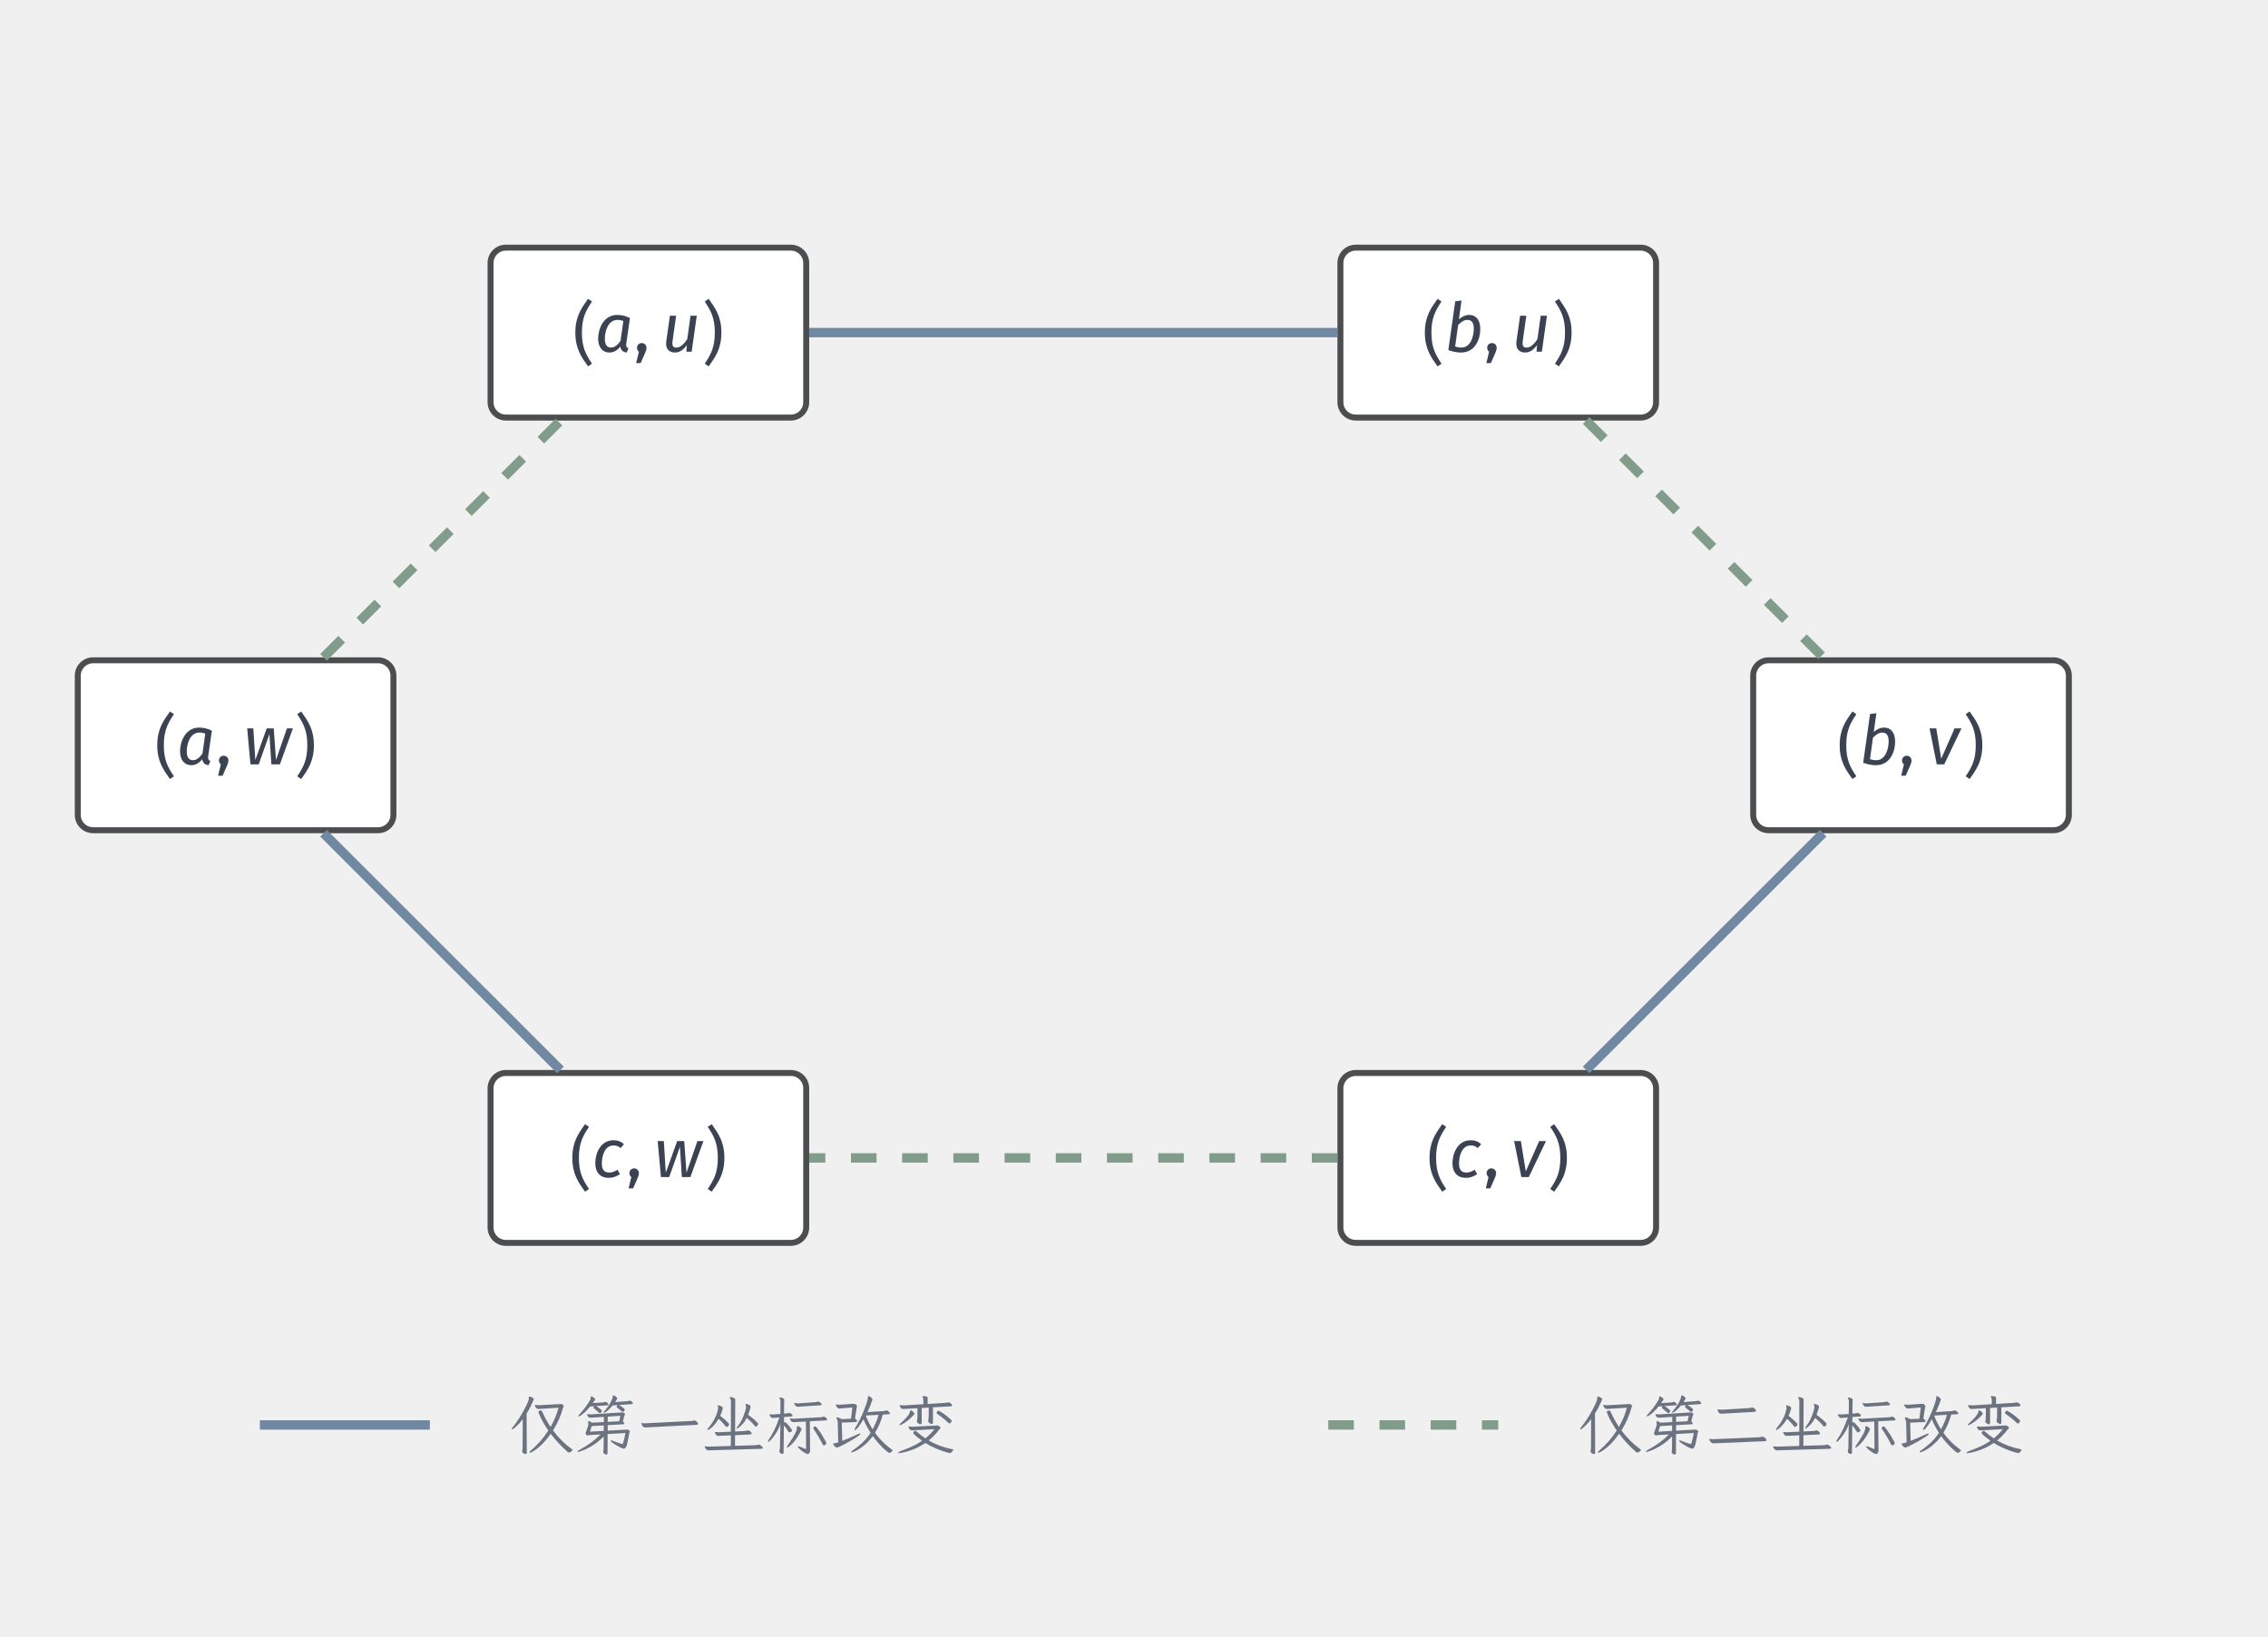
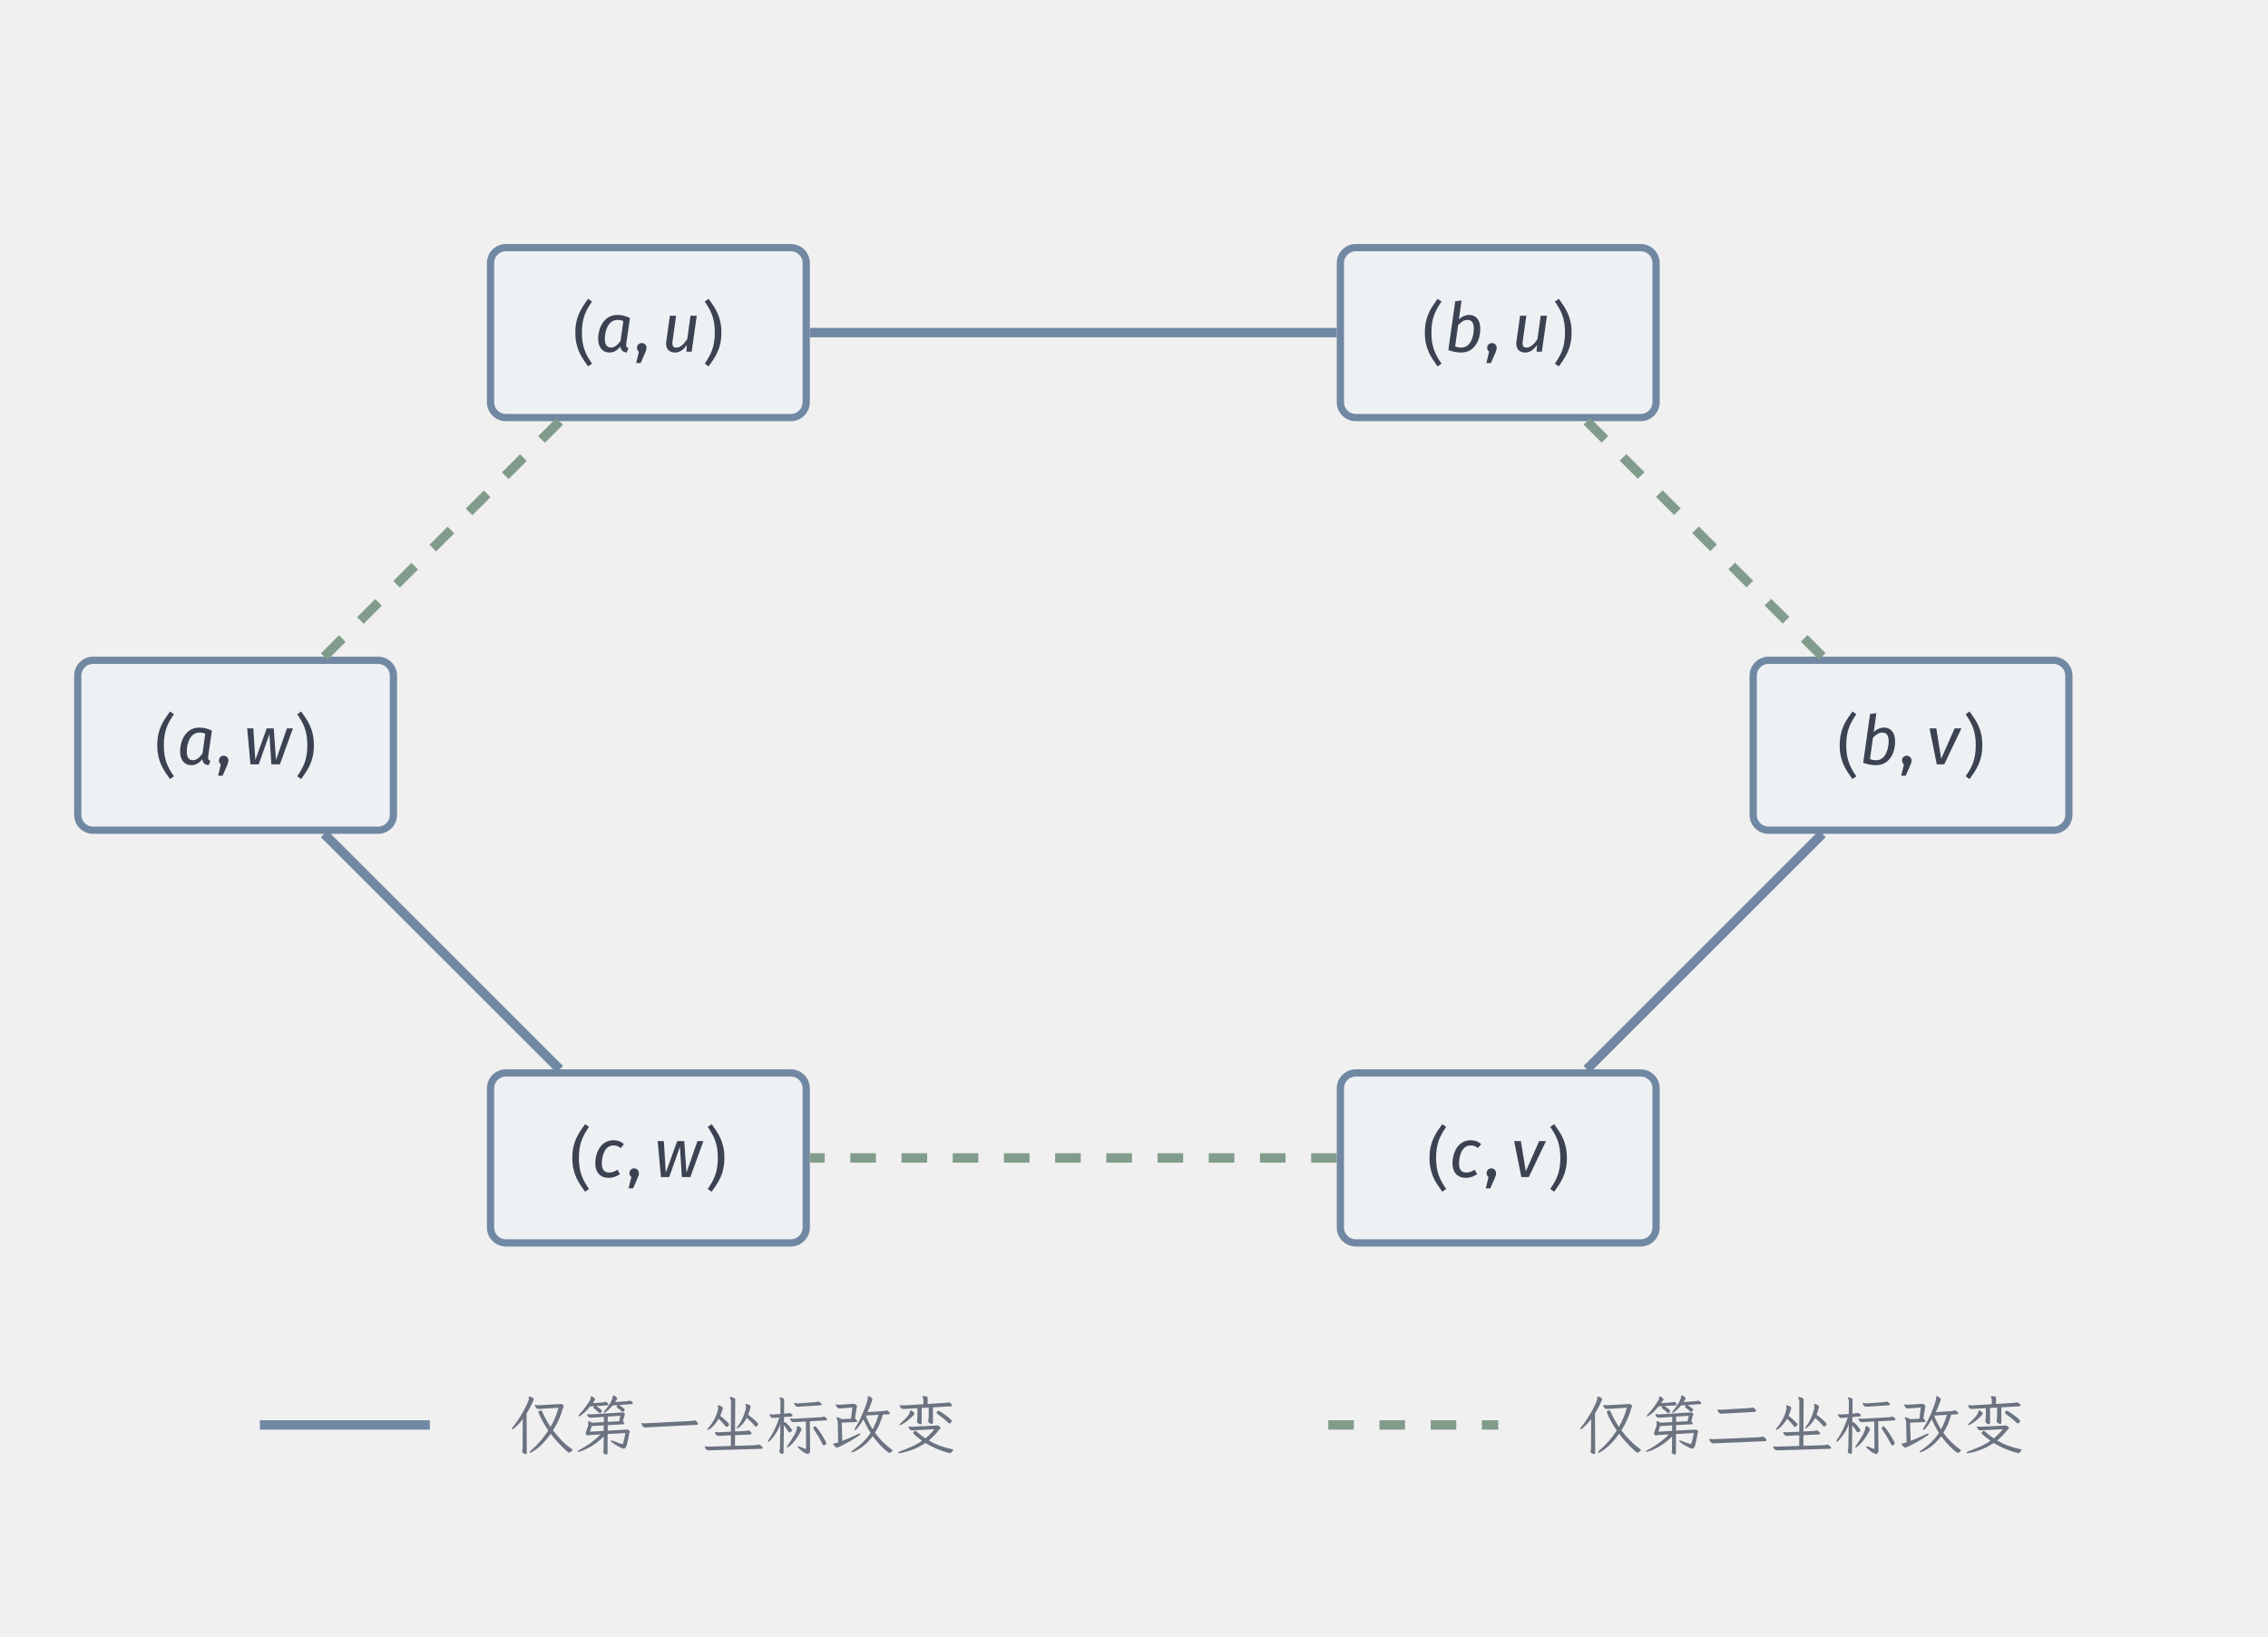
<svg xmlns="http://www.w3.org/2000/svg" xmlns:xlink="http://www.w3.org/1999/xlink" version="1.1" width="264.77" height="191.07" viewBox="0 0 264.77 191.07">
  <defs>
    <path id="font_1_9" d="M.226 .775C.128 .636 .04 .517 .04 .28 .04 .043 .128-.076 .226-.215L.284-.175C.194-.042 .136 .066 .136 .28 .136 .495 .194 .602 .284 .735L.226 .775Z" />
    <path id="font_1_1204" d="M.333 .466C.368 .466 .391 .461 .419 .449L.378 .158C.337 .103 .296 .061 .237 .061 .181 .061 .148 .101 .148 .189 .148 .307 .199 .466 .333 .466M.331 .539C.126 .539 .05 .334 .05 .19 .05 .069 .11-.012 .218-.012 .28-.012 .334 .023 .375 .076 .382 .019 .415-.005 .468-.012L.494 .051C.461 .064 .457 .083 .462 .12L.516 .494C.456 .523 .399 .539 .331 .539Z" />
    <path id="font_1_13" d="M.119 .127C.08 .127 .05 .096 .05 .058 .05 .034 .061 .013 .078-0L.038-.166H.104L.171-.013C.184 .016 .189 .036 .189 .058 .189 .096 .159 .127 .119 .127Z" />
    <path id="font_1_1223" d="M.2-.012C.273-.012 .325 .03 .374 .097L.367 0H.445L.519 .527H.428L.38 .184C.339 .123 .286 .06 .22 .06 .174 .06 .155 .085 .165 .157L.217 .527H.126L.073 .153C.058 .05 .107-.012 .2-.012Z" />
    <path id="font_1_10" d="M.098 .775 .04 .735C.13 .602 .188 .495 .188 .28 .188 .066 .13-.042 .04-.175L.098-.215C.196-.076 .284 .043 .284 .28 .284 .517 .196 .636 .098 .775Z" />
    <path id="font_1_1205" d="M.341 .466C.394 .466 .433 .433 .433 .339 .433 .221 .384 .061 .253 .061 .216 .061 .193 .065 .16 .077L.203 .39C.241 .43 .284 .466 .341 .466M.367 .539C.31 .539 .262 .516 .215 .475L.253 .75 .161 .739 .06 .023C.136-.002 .186-.012 .246-.012 .454-.012 .528 .184 .528 .332 .528 .465 .465 .539 .367 .539Z" />
    <path id="font_1_1224" d="M.514 .527H.414L.218 .083 .146 .527H.047L.153 0H.262L.514 .527Z" />
    <path id="font_1_1206" d="M.319 .539C.124 .539 .052 .341 .052 .203 .052 .068 .124-.012 .249-.012 .307-.012 .362 .006 .414 .043L.377 .107C.335 .081 .301 .066 .255 .066 .188 .066 .148 .104 .148 .196 .148 .305 .187 .463 .32 .463 .361 .463 .391 .452 .423 .424L.472 .481C.429 .522 .378 .539 .319 .539Z" />
    <path id="font_1_1225" d="M.728 .527H.64L.48 .064 .447 .527H.344L.177 .064 .148 .527H.058L.106 0H.227L.384 .444 .412 0H.537L.728 .527Z" />
    <path id="font_2_4656" d="M.299 .787V.791C.299 .798 .303 .801 .311 .801 .318 .801 .327 .799 .337 .794 .364 .783 .377 .771 .377 .758 .377 .755 .372 .743 .362 .721 .336 .66 .304 .598 .265 .537L.268-.076C.268-.09 .262-.097 .25-.097 .24-.097 .229-.093 .215-.084 .202-.075 .196-.065 .196-.052 .196-.049 .197-.041 .199-.031 .202-.02 .203-.005 .203 .014L.205 .449C.18 .414 .153 .384 .126 .357 .079 .31 .05 .287 .039 .287 .035 .287 .033 .289 .033 .294 .033 .299 .038 .307 .047 .32 .11 .399 .171 .491 .228 .597 .251 .64 .269 .677 .282 .708 .295 .739 .301 .758 .301 .766 .301 .775 .3 .782 .299 .787M.402 .67C.439 .667 .457 .666 .458 .666L.803 .685C.82 .685 .833 .677 .841 .661 .844 .655 .845 .65 .845 .647 .845 .644 .843 .64 .84 .635 .837 .631 .835 .628 .834 .625 .801 .502 .749 .385 .678 .273 .764 .157 .862 .059 .972-.02 .979-.024 .982-.028 .982-.033 .982-.038 .979-.044 .972-.05 .953-.065 .939-.073 .93-.073 .922-.073 .915-.071 .91-.067 .807 .023 .718 .119 .642 .22 .549 .088 .453-.006 .354-.062 .335-.073 .323-.079 .319-.079 .315-.079 .313-.076 .313-.069 .313-.062 .32-.053 .334-.04 .439 .049 .529 .153 .605 .271 .542 .362 .496 .444 .466 .516 .455 .543 .449 .557 .449 .56 .449 .568 .454 .574 .464 .578 .474 .582 .483 .584 .49 .584 .497 .584 .503 .579 .508 .568 .545 .483 .589 .403 .639 .327 .699 .431 .74 .531 .763 .627L.463 .608C.442 .608 .43 .61 .425 .614 .416 .622 .409 .632 .402 .643 .396 .653 .393 .661 .393 .664 .393 .668 .396 .67 .402 .67Z" />
    <path id="font_2_13105" d="M.61 .792 .611 .804C.612 .815 .616 .82 .622 .82 .629 .82 .637 .817 .645 .811 .654 .805 .663 .798 .67 .791 .677 .784 .681 .778 .681 .773 .681 .768 .68 .764 .677 .761L.648 .715 .832 .729C.849 .731 .86 .733 .866 .735 .872 .737 .877 .738 .88 .738 .883 .738 .888 .736 .895 .732 .915 .72 .925 .708 .925 .696 .925 .689 .918 .684 .904 .683L.711 .67C.77 .632 .799 .608 .799 .597 .799 .592 .795 .585 .788 .576 .781 .566 .775 .561 .768 .561 .762 .561 .754 .566 .743 .577 .732 .588 .714 .603 .687 .623 .677 .63 .672 .637 .672 .643 .672 .65 .677 .658 .687 .668L.61 .663C.577 .624 .544 .591 .509 .565 .494 .554 .483 .548 .477 .548 .472 .548 .469 .55 .469 .554 .469 .56 .477 .572 .494 .59 .511 .609 .528 .632 .546 .659 .582 .712 .603 .757 .61 .792M.277 .805C.285 .805 .297 .799 .312 .787 .328 .775 .336 .766 .336 .759 .336 .752 .323 .732 .298 .699L.448 .709C.461 .71 .471 .712 .479 .715 .488 .718 .495 .719 .499 .719 .505 .719 .511 .716 .518 .711 .525 .706 .532 .7 .536 .693 .542 .686 .544 .681 .544 .678 .544 .67 .537 .665 .522 .664L.353 .653C.362 .648 .379 .636 .404 .617 .429 .597 .442 .584 .442 .577 .442 .576 .44 .572 .437 .566 .428 .55 .419 .542 .409 .542 .405 .542 .395 .55 .38 .564 .364 .58 .344 .596 .32 .614 .313 .619 .309 .625 .309 .63 .309 .635 .313 .642 .322 .651L.258 .647C.209 .586 .162 .54 .115 .509 .097 .497 .085 .491 .08 .491 .075 .491 .073 .493 .073 .496 .073 .501 .078 .509 .087 .52 .152 .589 .209 .665 .258 .748 .264 .759 .267 .77 .267 .783V.791C.267 .8 .27 .805 .277 .805M.825 .285 .839 .286C.846 .286 .855 .282 .864 .275 .873 .268 .878 .262 .878 .255 .878 .248 .877 .244 .874 .241 .871 .238 .87 .235 .869 .232 .865 .199 .858 .161 .848 .119 .838 .077 .832 .05 .829 .038 .826 .026 .82 .015 .811 .003 .802-.008 .793-.013 .785-.013 .776-.013 .761-.008 .738 .002 .715 .012 .682 .03 .641 .056 .6 .082 .579 .101 .579 .112 .579 .115 .582 .117 .589 .117 .595 .117 .616 .11 .651 .096 .686 .081 .723 .069 .761 .06H.764C.767 .06 .769 .062 .77 .065 .789 .13 .802 .185 .809 .232L.531 .216 .53-.082C.53-.097 .524-.104 .512-.104 .498-.104 .486-.1 .477-.091 .468-.083 .463-.076 .463-.071V-.06C.463-.058 .464-.054 .465-.048 .467-.043 .468-.03 .468-.01V.006L.47 .177C.391 .098 .305 .035 .213-.01 .175-.029 .143-.042 .118-.05 .093-.059 .077-.063 .07-.063 .063-.063 .06-.062 .06-.059 .06-.052 .071-.043 .093-.031 .223 .039 .332 .119 .421 .21L.256 .2C.247 .199 .24 .198 .235 .197 .23 .195 .225 .194 .22 .194 .215 .194 .208 .197 .199 .202 .191 .208 .187 .214 .187 .221 .187 .228 .188 .233 .19 .238L.225 .341C.228 .35 .23 .359 .23 .37L.227 .402V.408C.227 .415 .23 .419 .235 .419 .243 .419 .26 .41 .287 .393L.472 .403 .473 .484 .286 .472C.282 .471 .278 .471 .274 .471H.264C.249 .471 .237 .475 .229 .483 .221 .491 .216 .499 .214 .507 .211 .516 .21 .521 .21 .523 .21 .526 .212 .527 .215 .527L.257 .523H.268L.749 .553H.758C.777 .553 .79 .549 .795 .541 .8 .533 .803 .527 .803 .524 .803 .521 .801 .517 .798 .513 .795 .509 .792 .505 .791 .501L.77 .415C.786 .397 .794 .385 .794 .38 .794 .374 .791 .371 .785 .37 .78 .369 .773 .369 .765 .368L.532 .355V.269L.825 .285M.73 .501 .533 .488 .532 .406 .712 .416 .73 .501M.471 .351 .282 .34 .255 .253 .47 .265 .471 .351Z" />
    <path id="font_2_4478" d="M.11 .383 .837 .42C.853 .421 .864 .423 .871 .426 .878 .429 .883 .43 .887 .43 .891 .43 .898 .427 .907 .421 .916 .416 .925 .409 .932 .4 .94 .392 .944 .385 .944 .378 .944 .367 .936 .361 .921 .36L.148 .32C.143 .319 .138 .319 .133 .319H.121C.108 .319 .098 .321 .091 .326 .08 .335 .072 .347 .066 .36 .062 .373 .059 .382 .059 .385 .059 .388 .06 .39 .062 .39 .065 .39 .07 .389 .078 .386 .086 .384 .097 .383 .11 .383Z" />
    <path id="font_2_6440" d="M.213 .248C.226 .245 .24 .244 .255 .244H.268L.457 .253 .458 .726C.458 .745 .453 .762 .443 .777 .44 .782 .438 .787 .438 .79 .438 .793 .441 .795 .447 .795 .453 .795 .462 .793 .474 .79 .508 .782 .525 .77 .525 .755L.522 .256 .676 .263C.691 .264 .702 .266 .709 .268 .717 .271 .723 .273 .728 .273 .733 .273 .739 .27 .748 .265 .757 .26 .764 .253 .771 .245 .778 .238 .781 .231 .781 .226 .781 .216 .773 .21 .758 .209L.522 .198 .521 .032 .833 .041C.852 .042 .866 .044 .875 .047 .885 .05 .892 .051 .897 .051 .902 .051 .91 .047 .919 .04 .929 .033 .938 .026 .945 .018 .952 .009 .956 .003 .956-.002 .956-.009 .948-.013 .931-.015L.115-.039C.096-.039 .082-.034 .072-.024 .063-.015 .056-.005 .053 .004L.048 .019C.048 .023 .05 .025 .053 .025 .056 .025 .062 .024 .07 .022 .079 .02 .09 .019 .105 .019L.456 .03 .457 .196 .287 .188 .264 .187C.25 .187 .24 .19 .233 .195 .227 .201 .221 .209 .215 .219 .21 .229 .207 .236 .207 .241 .207 .246 .209 .248 .213 .248M.576 .314C.567 .307 .559 .303 .554 .303 .549 .303 .547 .305 .547 .308 .547 .313 .555 .326 .572 .348 .59 .37 .607 .398 .624 .431 .641 .465 .657 .503 .671 .545 .686 .587 .693 .616 .693 .632 .693 .649 .692 .66 .689 .666 .686 .673 .685 .678 .685 .681 .685 .685 .687 .687 .692 .687 .697 .687 .705 .685 .716 .682 .749 .671 .766 .658 .766 .644 .766 .638 .761 .62 .752 .59 .743 .56 .734 .536 .727 .517 .786 .474 .834 .432 .871 .393 .879 .385 .883 .377 .883 .37 .883 .363 .878 .354 .868 .345 .858 .336 .85 .331 .845 .331 .84 .331 .828 .343 .809 .368 .789 .393 .755 .426 .705 .468 .672 .404 .629 .353 .576 .314M.266 .454C.247 .421 .226 .391 .203 .365 .18 .338 .158 .317 .138 .302 .118 .287 .105 .28 .099 .28 .093 .28 .09 .282 .09 .285 .09 .29 .094 .297 .103 .308 .174 .393 .221 .476 .244 .558 .253 .589 .258 .609 .258 .619 .258 .63 .257 .638 .254 .645 .251 .651 .25 .656 .25 .66 .25 .663 .252 .665 .257 .665 .262 .665 .27 .663 .281 .66 .314 .649 .331 .636 .331 .622 .331 .615 .326 .597 .316 .569 .307 .541 .298 .518 .29 .501 .344 .46 .386 .422 .417 .388 .425 .38 .429 .372 .429 .365 .429 .358 .424 .349 .414 .34 .404 .331 .396 .326 .391 .326 .386 .326 .379 .331 .37 .342 .34 .381 .305 .419 .266 .454Z" />
    <path id="font_2_9625" d="M.28-.071C.28-.087 .274-.095 .261-.095 .26-.095 .256-.094 .248-.092 .226-.085 .215-.072 .215-.055 .215-.052 .216-.044 .219-.032 .222-.02 .224-.003 .224 .018L.225 .046C.225 .065 .225 .089 .225 .118 .226 .147 .226 .178 .227 .21 .227 .241 .228 .271 .229 .298 .229 .326 .23 .347 .23 .361L.231 .375C.212 .308 .171 .235 .108 .156 .075 .115 .054 .094 .044 .094 .04 .094 .038 .097 .038 .104 .038 .112 .042 .12 .049 .13 .112 .219 .167 .334 .215 .475L.141 .469C.13 .468 .121 .467 .112 .467 .103 .467 .096 .469 .091 .472 .078 .483 .068 .497 .062 .512 .061 .513 .061 .515 .061 .518 .061 .523 .064 .525 .069 .525H.074C.086 .523 .097 .522 .108 .522H.12L.23 .53 .232 .731C.232 .743 .229 .753 .223 .762 .218 .771 .215 .777 .215 .78 .215 .785 .219 .788 .227 .788 .234 .788 .245 .785 .259 .78 .273 .775 .282 .771 .285 .766 .288 .762 .29 .756 .29 .749L.287 .535 .329 .538C.346 .54 .356 .542 .361 .544 .365 .545 .369 .546 .374 .546 .378 .546 .387 .541 .4 .532 .413 .523 .42 .514 .42 .505 .42 .496 .413 .491 .399 .49L.287 .481 .286 .394C.291 .399 .297 .401 .303 .401 .308 .401 .317 .395 .33 .382 .361 .351 .385 .32 .404 .291 .409 .285 .412 .278 .412 .271 .412 .264 .407 .257 .396 .251 .385 .245 .377 .242 .371 .242 .365 .242 .358 .248 .351 .259 .33 .296 .308 .327 .285 .352L.28-.071M.488 .318C.487 .34 .499 .345 .522 .334 .531 .329 .54 .321 .55 .311 .561 .3 .563 .289 .557 .276 .524 .21 .492 .158 .461 .118 .43 .079 .403 .051 .382 .033 .361 .016 .347 .006 .341 .005 .336 .004 .333 .006 .333 .012 .332 .019 .341 .036 .36 .061 .379 .087 .405 .128 .438 .184 .472 .24 .489 .283 .488 .312V.318M.931 .046C.922 .039 .913 .037 .904 .04 .896 .043 .89 .051 .887 .062 .848 .139 .802 .217 .748 .296 .739 .308 .744 .32 .763 .332 .769 .336 .775 .337 .78 .335 .785 .333 .802 .313 .83 .275 .859 .237 .895 .178 .94 .097 .952 .074 .949 .057 .931 .046M.519 .643H.498C.479 .643 .464 .655 .453 .678 .448 .687 .445 .694 .445 .697 .445 .701 .447 .703 .45 .703 .453 .703 .458 .702 .465 .699 .472 .696 .483 .695 .5 .695H.508L.767 .713C.79 .716 .804 .718 .809 .72 .815 .723 .82 .724 .824 .724 .828 .724 .834 .721 .842 .716 .865 .699 .876 .686 .876 .676 .876 .671 .869 .667 .855 .665 .635 .65 .523 .643 .519 .643M.694-.016 .695-.046C.695-.057 .692-.068 .684-.079 .677-.09 .669-.096 .658-.096 .647-.096 .632-.09 .611-.078 .59-.067 .567-.05 .541-.027 .515-.005 .502 .01 .502 .018 .502 .022 .506 .024 .514 .024 .522 .024 .538 .018 .563 .007 .588-.005 .611-.014 .632-.02L.63 .292 .629 .347V.412L.466 .403C.461 .402 .457 .402 .453 .402H.441C.425 .402 .414 .405 .407 .41 .389 .429 .38 .445 .38 .456 .38 .46 .382 .462 .385 .462 .388 .462 .393 .461 .4 .458 .408 .456 .419 .455 .434 .455H.442L.853 .478C.872 .479 .885 .481 .892 .484 .899 .487 .904 .489 .91 .489 .915 .489 .921 .486 .93 .48 .939 .474 .946 .467 .952 .46 .958 .453 .961 .447 .961 .443 .961 .435 .954 .43 .941 .429L.691 .415V.295L.694-.016Z" />
    <path id="font_2_9079" d="M.303 .152C.326 .161 .358 .176 .398 .195 .44 .214 .463 .224 .47 .224 .477 .224 .48 .222 .48 .217 .48 .21 .472 .202 .457 .191 .442 .181 .414 .163 .373 .137 .332 .112 .282 .083 .223 .052 .164 .021 .127 .005 .114 .005 .101 .005 .087 .014 .074 .031 .061 .048 .054 .058 .054 .063 .054 .066 .056 .068 .061 .068 .078 .069 .102 .075 .134 .086L.127 .386V.391C.127 .416 .12 .439 .107 .462 .106 .465 .105 .467 .105 .47 .105 .475 .11 .477 .119 .477 .129 .477 .153 .468 .192 .449L.334 .455 .355 .631 .185 .617C.172 .616 .16 .615 .149 .615 .129 .615 .112 .632 .097 .666 .096 .67 .095 .672 .095 .673 .095 .677 .097 .679 .1 .679 .103 .679 .107 .678 .113 .676 .118 .675 .131 .674 .15 .674H.165L.369 .688H.374C.391 .688 .404 .683 .413 .674 .423 .665 .427 .657 .427 .651 .427 .645 .426 .64 .425 .637 .424 .634 .423 .63 .422 .627L.396 .461C.419 .441 .43 .426 .43 .416 .43 .409 .423 .405 .409 .403L.189 .394 .197 .109C.228 .121 .264 .135 .303 .152M.528 .446C.461 .334 .417 .278 .394 .278 .391 .278 .389 .28 .389 .285 .389 .29 .393 .3 .401 .314 .452 .396 .497 .487 .537 .589 .577 .69 .597 .755 .597 .784V.791C.597 .793 .597 .795 .596 .798V.8C.596 .805 .6 .808 .607 .808 .614 .808 .623 .804 .633 .798 .643 .791 .652 .783 .659 .774 .666 .766 .67 .76 .67 .757 .67 .755 .662 .732 .646 .689 .63 .646 .612 .603 .591 .559L.833 .574C.845 .575 .856 .577 .867 .58 .877 .584 .885 .586 .89 .586 .895 .586 .902 .583 .911 .576 .92 .569 .927 .562 .933 .554 .939 .546 .942 .54 .942 .536 .942 .53 .935 .526 .92 .525L.831 .52C.802 .415 .761 .32 .708 .235 .78 .135 .868 .047 .973-.028 .98-.033 .983-.038 .983-.041 .983-.045 .977-.052 .964-.063 .951-.074 .941-.079 .934-.079 .922-.079 .887-.052 .83 .003 .773 .058 .721 .118 .674 .183L.66 .165C.598 .086 .531 .025 .46-.018 .429-.037 .404-.05 .383-.059 .363-.067 .35-.071 .345-.071 .34-.071 .337-.069 .337-.065 .337-.059 .344-.051 .359-.041 .489 .049 .582 .141 .639 .235 .588 .317 .551 .387 .528 .446M.565 .505C.588 .439 .623 .367 .671 .29 .714 .369 .745 .444 .764 .516L.565 .505Z" />
    <path id="font_2_5692" d="M.444 .111C.351 .178 .305 .22 .305 .235 .305 .242 .309 .248 .318 .255 .327 .263 .334 .266 .339 .266 .345 .266 .352 .262 .36 .254 .403 .215 .448 .18 .496 .148 .551 .193 .598 .241 .637 .292L.314 .274C.309 .273 .305 .273 .301 .273H.289C.273 .273 .262 .277 .255 .285 .248 .293 .242 .302 .238 .311 .234 .321 .232 .328 .232 .331 .232 .334 .233 .335 .236 .335 .239 .335 .244 .334 .251 .333 .259 .331 .271 .33 .288 .33H.303L.668 .349 .683 .35C.692 .35 .703 .346 .714 .337 .726 .328 .732 .32 .732 .312 .732 .305 .729 .299 .723 .295 .717 .291 .713 .287 .71 .284 .661 .219 .607 .162 .548 .115 .659 .05 .78 .005 .911-.02 .925-.023 .932-.026 .932-.031L.924-.044C.907-.07 .89-.083 .875-.083L.841-.073C.776-.056 .713-.033 .652-.006 .591 .021 .538 .049 .495 .076 .412 .019 .32-.025 .219-.054 .18-.065 .148-.073 .125-.077 .102-.081 .09-.083 .089-.083 .077-.083 .071-.081 .071-.076 .071-.069 .083-.061 .106-.052 .169-.029 .228-.004 .285 .021 .341 .046 .394 .076 .444 .111M.84 .404C.795 .447 .742 .489 .683 .53 .674 .536 .67 .541 .67 .546 .67 .55 .673 .557 .679 .566 .686 .576 .692 .581 .697 .581 .703 .581 .719 .573 .745 .557 .771 .541 .805 .517 .846 .484 .887 .451 .908 .429 .908 .42 .908 .414 .904 .406 .895 .396 .887 .386 .88 .381 .873 .381 .867 .381 .856 .389 .84 .404M.313 .555C.32 .546 .324 .54 .324 .535 .324 .524 .301 .498 .254 .456 .207 .415 .164 .384 .124 .364 .112 .358 .103 .355 .098 .355 .093 .355 .09 .357 .09 .36 .09 .365 .096 .373 .109 .384 .202 .466 .251 .528 .256 .57 .257 .581 .26 .586 .267 .586 .278 .586 .293 .576 .313 .555M.458 .808C.507 .808 .531 .8 .531 .784V.686L.796 .702C.818 .704 .832 .706 .839 .708 .846 .71 .852 .711 .857 .711 .862 .711 .87 .708 .879 .703 .901 .69 .912 .678 .912 .667 .912 .656 .906 .65 .895 .649L.625 .634 .614 .633V.402C.614 .382 .608 .372 .595 .372 .589 .372 .581 .375 .57 .382 .56 .388 .552 .394 .547 .398 .542 .404 .54 .41 .54 .417 .545 .454 .548 .483 .548 .506V.629L.459 .624 .438 .623V.398C.438 .378 .432 .368 .419 .368 .413 .368 .405 .371 .395 .377 .384 .384 .376 .389 .371 .394 .366 .399 .364 .406 .364 .413 .369 .439 .372 .469 .372 .502V.62L.19 .609C.177 .608 .163 .607 .15 .607 .137 .607 .126 .611 .119 .618 .112 .625 .106 .634 .101 .643 .096 .653 .094 .66 .094 .663 .094 .667 .096 .669 .101 .669 .12 .666 .138 .664 .154 .664H.167L.465 .682 .464 .75C.464 .767 .461 .778 .456 .785 .451 .793 .448 .798 .448 .802 .448 .806 .451 .808 .458 .808Z" />
    <path id="font_2_4602" d="M.271 .535C.266 .534 .261 .534 .256 .534H.24C.225 .534 .215 .537 .208 .542 .201 .548 .194 .557 .189 .569 .184 .581 .181 .59 .181 .594 .181 .6 .183 .602 .188 .602 .19 .602 .194 .601 .201 .599 .209 .597 .221 .596 .238 .596H.251L.672 .621C.686 .622 .697 .625 .706 .628 .715 .631 .721 .632 .725 .632 .729 .632 .736 .629 .745 .623 .769 .608 .781 .593 .781 .578 .781 .569 .772 .563 .755 .562L.271 .535M.108 .135 .821 .165C.839 .166 .853 .169 .863 .171 .872 .174 .879 .176 .883 .176 .888 .176 .895 .173 .905 .167 .915 .161 .924 .154 .932 .145 .94 .136 .944 .129 .944 .122 .944 .111 .936 .105 .919 .104L.152 .072C.145 .071 .139 .071 .134 .071H.12C.104 .071 .094 .073 .089 .076 .084 .08 .077 .088 .067 .099 .057 .11 .052 .12 .052 .128 .052 .137 .054 .141 .057 .141 .061 .141 .067 .14 .074 .138 .081 .136 .093 .135 .108 .135Z" />
  </defs>
-   <path transform="matrix(1,0,0,-1,36.008,177.739)" d="M56.317 148.82H23.053C22.063 148.82 21.26 148.017 21.26 147.027V130.771C21.26 129.78 22.063 128.977 23.053 128.977H56.317C57.308 128.977 58.111 129.78 58.111 130.771V147.027C58.111 148.017 57.308 148.82 56.317 148.82ZM21.26 128.977" fill="#ffffff" />
-   <path transform="matrix(1,0,0,-1,36.008,177.739)" stroke-width=".697" stroke-linecap="butt" stroke-miterlimit="10" stroke-linejoin="miter" fill="none" stroke="#4c4d4f" d="M56.317 148.82H23.053C22.063 148.82 21.26 148.017 21.26 147.027V130.771C21.26 129.78 22.063 128.977 23.053 128.977H56.317C57.308 128.977 58.111 129.78 58.111 130.771V147.027C58.111 148.017 57.308 148.82 56.317 148.82ZM21.26 128.977" />
+   <path transform="matrix(1,0,0,-1,36.008,177.739)" d="M56.317 148.82H23.053C22.063 148.82 21.26 148.017 21.26 147.027V130.771C21.26 129.78 22.063 128.977 23.053 128.977H56.317C57.308 128.977 58.111 129.78 58.111 130.771V147.027C58.111 148.017 57.308 148.82 56.317 148.82ZM21.26 128.977" fill="#eef1f4" />
+   <path transform="matrix(1,0,0,-1,36.008,177.739)" stroke-width=".847" stroke-linecap="butt" stroke-miterlimit="10" stroke-linejoin="miter" fill="none" stroke="#7188a3" d="M56.317 148.82H23.053C22.063 148.82 21.26 148.017 21.26 147.027V130.771C21.26 129.78 22.063 128.977 23.053 128.977H56.317C57.308 128.977 58.111 129.78 58.111 130.771V147.027C58.111 148.017 57.308 148.82 56.317 148.82ZM21.26 128.977" />
  <use data-text="(" xlink:href="#font_1_9" transform="matrix(7.9701,0,0,-7.9701,66.84799,41.07201)" fill="#3b4252" />
  <use data-text="𝑎" xlink:href="#font_1_1204" transform="matrix(7.9701,0,0,-7.9701,69.43031,41.07201)" fill="#3b4252" />
  <use data-text="," xlink:href="#font_1_13" transform="matrix(7.9701,0,0,-7.9701,73.9653,41.07201)" fill="#3b4252" />
  <use data-text="𝑢" xlink:href="#font_1_1223" transform="matrix(7.9701,0,0,-7.9701,77.20116,41.07201)" fill="#3b4252" />
  <use data-text=")" xlink:href="#font_1_10" transform="matrix(7.9701,0,0,-7.9701,81.95134,41.07201)" fill="#3b4252" />
-   <path transform="matrix(1,0,0,-1,36.008,177.739)" d="M155.531 148.82H122.267C121.276 148.82 120.473 148.017 120.473 147.027V130.771C120.473 129.78 121.276 128.977 122.267 128.977H155.531C156.521 128.977 157.324 129.78 157.324 130.771V147.027C157.324 148.017 156.521 148.82 155.531 148.82ZM120.473 128.977" fill="#ffffff" />
-   <path transform="matrix(1,0,0,-1,36.008,177.739)" stroke-width=".697" stroke-linecap="butt" stroke-miterlimit="10" stroke-linejoin="miter" fill="none" stroke="#4c4d4f" d="M155.531 148.82H122.267C121.276 148.82 120.473 148.017 120.473 147.027V130.771C120.473 129.78 121.276 128.977 122.267 128.977H155.531C156.521 128.977 157.324 129.78 157.324 130.771V147.027C157.324 148.017 156.521 148.82 155.531 148.82ZM120.473 128.977" />
+   <path transform="matrix(1,0,0,-1,36.008,177.739)" d="M155.531 148.82H122.267C121.276 148.82 120.473 148.017 120.473 147.027V130.771C120.473 129.78 121.276 128.977 122.267 128.977H155.531C156.521 128.977 157.324 129.78 157.324 130.771V147.027C157.324 148.017 156.521 148.82 155.531 148.82ZM120.473 128.977" fill="#eef1f4" />
+   <path transform="matrix(1,0,0,-1,36.008,177.739)" stroke-width=".847" stroke-linecap="butt" stroke-miterlimit="10" stroke-linejoin="miter" fill="none" stroke="#7188a3" d="M155.531 148.82H122.267C121.276 148.82 120.473 148.017 120.473 147.027V130.771C120.473 129.78 121.276 128.977 122.267 128.977H155.531C156.521 128.977 157.324 129.78 157.324 130.771V147.027C157.324 148.017 156.521 148.82 155.531 148.82ZM120.473 128.977" />
  <use data-text="(" xlink:href="#font_1_9" transform="matrix(7.9701,0,0,-7.9701,166.021,41.07201)" fill="#3b4252" />
  <use data-text="𝑏" xlink:href="#font_1_1205" transform="matrix(7.9701,0,0,-7.9701,168.6033,41.07201)" fill="#3b4252" />
  <use data-text="," xlink:href="#font_1_13" transform="matrix(7.9701,0,0,-7.9701,173.218,41.07201)" fill="#3b4252" />
  <use data-text="𝑢" xlink:href="#font_1_1223" transform="matrix(7.9701,0,0,-7.9701,176.4539,41.07201)" fill="#3b4252" />
  <use data-text=")" xlink:href="#font_1_10" transform="matrix(7.9701,0,0,-7.9701,181.204,41.07201)" fill="#3b4252" />
-   <path transform="matrix(1,0,0,-1,36.008,177.739)" d="M203.72 100.631H170.456C169.465 100.631 168.663 99.828 168.663 98.837V82.581C168.663 81.591 169.465 80.788 170.456 80.788H203.72C204.711 80.788 205.513 81.591 205.513 82.581V98.837C205.513 99.828 204.711 100.631 203.72 100.631ZM168.663 80.788" fill="#ffffff" />
-   <path transform="matrix(1,0,0,-1,36.008,177.739)" stroke-width=".697" stroke-linecap="butt" stroke-miterlimit="10" stroke-linejoin="miter" fill="none" stroke="#4c4d4f" d="M203.72 100.631H170.456C169.465 100.631 168.663 99.828 168.663 98.837V82.581C168.663 81.591 169.465 80.788 170.456 80.788H203.72C204.711 80.788 205.513 81.591 205.513 82.581V98.837C205.513 99.828 204.711 100.631 203.72 100.631ZM168.663 80.788" />
+   <path transform="matrix(1,0,0,-1,36.008,177.739)" d="M203.72 100.631H170.456C169.465 100.631 168.663 99.828 168.663 98.837V82.581C168.663 81.591 169.465 80.788 170.456 80.788H203.72C204.711 80.788 205.513 81.591 205.513 82.581V98.837C205.513 99.828 204.711 100.631 203.72 100.631ZM168.663 80.788" fill="#eef1f4" />
+   <path transform="matrix(1,0,0,-1,36.008,177.739)" stroke-width=".847" stroke-linecap="butt" stroke-miterlimit="10" stroke-linejoin="miter" fill="none" stroke="#7188a3" d="M203.72 100.631H170.456C169.465 100.631 168.663 99.828 168.663 98.837V82.581C168.663 81.591 169.465 80.788 170.456 80.788H203.72C204.711 80.788 205.513 81.591 205.513 82.581V98.837C205.513 99.828 204.711 100.631 203.72 100.631ZM168.663 80.788" />
  <use data-text="(" xlink:href="#font_1_9" transform="matrix(7.9701,0,0,-7.9701,214.45,89.26102)" fill="#3b4252" />
  <use data-text="𝑏" xlink:href="#font_1_1205" transform="matrix(7.9701,0,0,-7.9701,217.0323,89.26102)" fill="#3b4252" />
  <use data-text="," xlink:href="#font_1_13" transform="matrix(7.9701,0,0,-7.9701,221.647,89.26102)" fill="#3b4252" />
  <use data-text="𝑣" xlink:href="#font_1_1224" transform="matrix(7.9701,0,0,-7.9701,224.8829,89.26102)" fill="#3b4252" />
  <use data-text=")" xlink:href="#font_1_10" transform="matrix(7.9701,0,0,-7.9701,229.1548,89.26102)" fill="#3b4252" />
-   <path transform="matrix(1,0,0,-1,36.008,177.739)" d="M155.531 52.441H122.267C121.276 52.441 120.473 51.639 120.473 50.648V34.392C120.473 33.401 121.276 32.599 122.267 32.599H155.531C156.521 32.599 157.324 33.401 157.324 34.392V50.648C157.324 51.639 156.521 52.441 155.531 52.441ZM120.473 32.599" fill="#ffffff" />
-   <path transform="matrix(1,0,0,-1,36.008,177.739)" stroke-width=".697" stroke-linecap="butt" stroke-miterlimit="10" stroke-linejoin="miter" fill="none" stroke="#4c4d4f" d="M155.531 52.441H122.267C121.276 52.441 120.473 51.639 120.473 50.648V34.392C120.473 33.401 121.276 32.599 122.267 32.599H155.531C156.521 32.599 157.324 33.401 157.324 34.392V50.648C157.324 51.639 156.521 52.441 155.531 52.441ZM120.473 32.599" />
+   <path transform="matrix(1,0,0,-1,36.008,177.739)" d="M155.531 52.441H122.267C121.276 52.441 120.473 51.639 120.473 50.648V34.392C120.473 33.401 121.276 32.599 122.267 32.599H155.531C156.521 32.599 157.324 33.401 157.324 34.392V50.648C157.324 51.639 156.521 52.441 155.531 52.441ZM120.473 32.599" fill="#eef1f4" />
+   <path transform="matrix(1,0,0,-1,36.008,177.739)" stroke-width=".847" stroke-linecap="butt" stroke-miterlimit="10" stroke-linejoin="miter" fill="none" stroke="#7188a3" d="M155.531 52.441H122.267C121.276 52.441 120.473 51.639 120.473 50.648V34.392C120.473 33.401 121.276 32.599 122.267 32.599H155.531C156.521 32.599 157.324 33.401 157.324 34.392V50.648C157.324 51.639 156.521 52.441 155.531 52.441ZM120.473 32.599" />
  <use data-text="(" xlink:href="#font_1_9" transform="matrix(7.9701,0,0,-7.9701,166.567,137.451)" fill="#3b4252" />
  <use data-text="𝑐" xlink:href="#font_1_1206" transform="matrix(7.9701,0,0,-7.9701,169.1493,137.451)" fill="#3b4252" />
  <use data-text="," xlink:href="#font_1_13" transform="matrix(7.9701,0,0,-7.9701,173.1503,137.451)" fill="#3b4252" />
  <use data-text="𝑣" xlink:href="#font_1_1224" transform="matrix(7.9701,0,0,-7.9701,176.3862,137.451)" fill="#3b4252" />
  <use data-text=")" xlink:href="#font_1_10" transform="matrix(7.9701,0,0,-7.9701,180.6581,137.451)" fill="#3b4252" />
-   <path transform="matrix(1,0,0,-1,36.008,177.739)" d="M56.317 52.441H23.053C22.063 52.441 21.26 51.639 21.26 50.648V34.392C21.26 33.401 22.063 32.599 23.053 32.599H56.317C57.308 32.599 58.111 33.401 58.111 34.392V50.648C58.111 51.639 57.308 52.441 56.317 52.441ZM21.26 32.599" fill="#ffffff" />
-   <path transform="matrix(1,0,0,-1,36.008,177.739)" stroke-width=".697" stroke-linecap="butt" stroke-miterlimit="10" stroke-linejoin="miter" fill="none" stroke="#4c4d4f" d="M56.317 52.441H23.053C22.063 52.441 21.26 51.639 21.26 50.648V34.392C21.26 33.401 22.063 32.599 23.053 32.599H56.317C57.308 32.599 58.111 33.401 58.111 34.392V50.648C58.111 51.639 57.308 52.441 56.317 52.441ZM21.26 32.599" />
+   <path transform="matrix(1,0,0,-1,36.008,177.739)" d="M56.317 52.441H23.053C22.063 52.441 21.26 51.639 21.26 50.648V34.392C21.26 33.401 22.063 32.599 23.053 32.599H56.317C57.308 32.599 58.111 33.401 58.111 34.392V50.648C58.111 51.639 57.308 52.441 56.317 52.441ZM21.26 32.599" fill="#eef1f4" />
+   <path transform="matrix(1,0,0,-1,36.008,177.739)" stroke-width=".847" stroke-linecap="butt" stroke-miterlimit="10" stroke-linejoin="miter" fill="none" stroke="#7188a3" d="M56.317 52.441H23.053C22.063 52.441 21.26 51.639 21.26 50.648V34.392C21.26 33.401 22.063 32.599 23.053 32.599H56.317C57.308 32.599 58.111 33.401 58.111 34.392V50.648C58.111 51.639 57.308 52.441 56.317 52.441ZM21.26 32.599" />
  <use data-text="(" xlink:href="#font_1_9" transform="matrix(7.9701,0,0,-7.9701,66.497,137.451)" fill="#3b4252" />
  <use data-text="𝑐" xlink:href="#font_1_1206" transform="matrix(7.9701,0,0,-7.9701,69.07932,137.451)" fill="#3b4252" />
  <use data-text="," xlink:href="#font_1_13" transform="matrix(7.9701,0,0,-7.9701,73.0803,137.451)" fill="#3b4252" />
  <use data-text="𝑤" xlink:href="#font_1_1225" transform="matrix(7.9701,0,0,-7.9701,76.31616,137.451)" fill="#3b4252" />
  <use data-text=")" xlink:href="#font_1_10" transform="matrix(7.9701,0,0,-7.9701,82.30171,137.451)" fill="#3b4252" />
-   <path transform="matrix(1,0,0,-1,36.008,177.739)" d="M8.128 100.631H-25.136C-26.127 100.631-26.929 99.828-26.929 98.837V82.581C-26.929 81.591-26.127 80.788-25.136 80.788H8.128C9.119 80.788 9.921 81.591 9.921 82.581V98.837C9.921 99.828 9.119 100.631 8.128 100.631ZM-26.929 80.788" fill="#ffffff" />
-   <path transform="matrix(1,0,0,-1,36.008,177.739)" stroke-width=".697" stroke-linecap="butt" stroke-miterlimit="10" stroke-linejoin="miter" fill="none" stroke="#4c4d4f" d="M8.128 100.631H-25.136C-26.127 100.631-26.929 99.828-26.929 98.837V82.581C-26.929 81.591-26.127 80.788-25.136 80.788H8.128C9.119 80.788 9.921 81.591 9.921 82.581V98.837C9.921 99.828 9.119 100.631 8.128 100.631ZM-26.929 80.788" />
+   <path transform="matrix(1,0,0,-1,36.008,177.739)" d="M8.128 100.631H-25.136C-26.127 100.631-26.929 99.828-26.929 98.837V82.581C-26.929 81.591-26.127 80.788-25.136 80.788H8.128C9.119 80.788 9.921 81.591 9.921 82.581V98.837C9.921 99.828 9.119 100.631 8.128 100.631ZM-26.929 80.788" fill="#eef1f4" />
+   <path transform="matrix(1,0,0,-1,36.008,177.739)" stroke-width=".847" stroke-linecap="butt" stroke-miterlimit="10" stroke-linejoin="miter" fill="none" stroke="#7188a3" d="M8.128 100.631H-25.136C-26.127 100.631-26.929 99.828-26.929 98.837V82.581C-26.929 81.591-26.127 80.788-25.136 80.788H8.128C9.119 80.788 9.921 81.591 9.921 82.581V98.837C9.921 99.828 9.119 100.631 8.128 100.631ZM-26.929 80.788" />
  <use data-text="(" xlink:href="#font_1_9" transform="matrix(7.9701,0,0,-7.9701,18.041,89.26102)" fill="#3b4252" />
  <use data-text="𝑎" xlink:href="#font_1_1204" transform="matrix(7.9701,0,0,-7.9701,20.62331,89.26102)" fill="#3b4252" />
  <use data-text="," xlink:href="#font_1_13" transform="matrix(7.9701,0,0,-7.9701,25.1583,89.26102)" fill="#3b4252" />
  <use data-text="𝑤" xlink:href="#font_1_1225" transform="matrix(7.9701,0,0,-7.9701,28.39416,89.26102)" fill="#3b4252" />
  <use data-text=")" xlink:href="#font_1_10" transform="matrix(7.9701,0,0,-7.9701,34.37971,89.26102)" fill="#3b4252" />
-   <path transform="matrix(1,0,0,-1,36.008,177.739)" stroke-width="1.096" stroke-linecap="butt" stroke-miterlimit="10" stroke-linejoin="miter" fill="none" stroke="#7188a3" d="M58.459 138.899H120.125" />
-   <path transform="matrix(1,0,0,-1,36.008,177.739)" stroke-width="1.096" stroke-linecap="butt" stroke-dasharray="2.989,2.989" stroke-miterlimit="10" stroke-linejoin="miter" fill="none" stroke="#829c8b" d="M149.165 128.629 176.825 100.979" />
-   <path transform="matrix(1,0,0,-1,36.008,177.739)" stroke-width="1.096" stroke-linecap="butt" stroke-miterlimit="10" stroke-linejoin="miter" fill="none" stroke="#7188a3" d="M176.821 80.439 149.162 52.79" />
-   <path transform="matrix(1,0,0,-1,36.008,177.739)" stroke-width="1.096" stroke-linecap="butt" stroke-dasharray="2.989,2.989" stroke-miterlimit="10" stroke-linejoin="miter" fill="none" stroke="#829c8b" d="M120.125 42.52H58.459" />
-   <path transform="matrix(1,0,0,-1,36.008,177.739)" stroke-width="1.096" stroke-linecap="butt" stroke-miterlimit="10" stroke-linejoin="miter" fill="none" stroke="#7188a3" d="M29.419 52.79 1.759 80.439" />
-   <path transform="matrix(1,0,0,-1,36.008,177.739)" stroke-width="1.096" stroke-linecap="butt" stroke-dasharray="2.989,2.989" stroke-miterlimit="10" stroke-linejoin="miter" fill="none" stroke="#829c8b" d="M1.763 100.979 29.422 128.629" />
+   <path transform="matrix(1,0,0,-1,36.008,177.739)" stroke-width="1.096" stroke-linecap="butt" stroke-miterlimit="10" stroke-linejoin="miter" fill="none" stroke="#7188a3" d="M58.534 138.899H120.05" />
+   <path transform="matrix(1,0,0,-1,36.008,177.739)" stroke-width="1.096" stroke-linecap="butt" stroke-dasharray="2.989,2.989" stroke-miterlimit="10" stroke-linejoin="miter" fill="none" stroke="#829c8b" d="M149.244 128.554 176.75 101.054" />
+   <path transform="matrix(1,0,0,-1,36.008,177.739)" stroke-width="1.096" stroke-linecap="butt" stroke-miterlimit="10" stroke-linejoin="miter" fill="none" stroke="#7188a3" d="M176.743 80.365 149.237 52.865" />
+   <path transform="matrix(1,0,0,-1,36.008,177.739)" stroke-width="1.096" stroke-linecap="butt" stroke-dasharray="2.989,2.989" stroke-miterlimit="10" stroke-linejoin="miter" fill="none" stroke="#829c8b" d="M120.05 42.52H58.534" />
+   <path transform="matrix(1,0,0,-1,36.008,177.739)" stroke-width="1.096" stroke-linecap="butt" stroke-miterlimit="10" stroke-linejoin="miter" fill="none" stroke="#7188a3" d="M29.34 52.865 1.834 80.365" />
+   <path transform="matrix(1,0,0,-1,36.008,177.739)" stroke-width="1.096" stroke-linecap="butt" stroke-dasharray="2.989,2.989" stroke-miterlimit="10" stroke-linejoin="miter" fill="none" stroke="#829c8b" d="M1.841 101.054 29.347 128.554" />
  <path transform="matrix(1,0,0,-1,36.008,177.739)" stroke-width="1.096" stroke-linecap="butt" stroke-miterlimit="10" stroke-linejoin="miter" fill="none" stroke="#7188a3" d="M-5.669 11.339H14.173" />
  <use data-text="仅" xlink:href="#font_2_4656" transform="matrix(7.472,0,0,-7.472,59.495,169.075)" fill="#6b7280" />
  <use data-text="第" xlink:href="#font_2_13105" transform="matrix(7.472,0,0,-7.472,66.967,169.075)" fill="#6b7280" />
  <use data-text="一" xlink:href="#font_2_4478" transform="matrix(7.472,0,0,-7.472,74.439,169.075)" fill="#6b7280" />
  <use data-text="坐" xlink:href="#font_2_6440" transform="matrix(7.472,0,0,-7.472,81.911,169.075)" fill="#6b7280" />
  <use data-text="标" xlink:href="#font_2_9625" transform="matrix(7.472,0,0,-7.472,89.383,169.075)" fill="#6b7280" />
  <use data-text="改" xlink:href="#font_2_9079" transform="matrix(7.472,0,0,-7.472,96.855,169.075)" fill="#6b7280" />
  <use data-text="变" xlink:href="#font_2_5692" transform="matrix(7.472,0,0,-7.472,104.327,169.075)" fill="#6b7280" />
  <path transform="matrix(1,0,0,-1,36.008,177.739)" stroke-width="1.096" stroke-linecap="butt" stroke-dasharray="2.989,2.989" stroke-miterlimit="10" stroke-linejoin="miter" fill="none" stroke="#829c8b" d="M119.056 11.339H138.899" />
  <use data-text="仅" xlink:href="#font_2_4656" transform="matrix(7.472,0,0,-7.472,184.22,169.075)" fill="#6b7280" />
  <use data-text="第" xlink:href="#font_2_13105" transform="matrix(7.472,0,0,-7.472,191.692,169.075)" fill="#6b7280" />
  <use data-text="二" xlink:href="#font_2_4602" transform="matrix(7.472,0,0,-7.472,199.164,169.075)" fill="#6b7280" />
  <use data-text="坐" xlink:href="#font_2_6440" transform="matrix(7.472,0,0,-7.472,206.636,169.075)" fill="#6b7280" />
  <use data-text="标" xlink:href="#font_2_9625" transform="matrix(7.472,0,0,-7.472,214.108,169.075)" fill="#6b7280" />
  <use data-text="改" xlink:href="#font_2_9079" transform="matrix(7.472,0,0,-7.472,221.58,169.075)" fill="#6b7280" />
  <use data-text="变" xlink:href="#font_2_5692" transform="matrix(7.472,0,0,-7.472,229.052,169.075)" fill="#6b7280" />
</svg>
